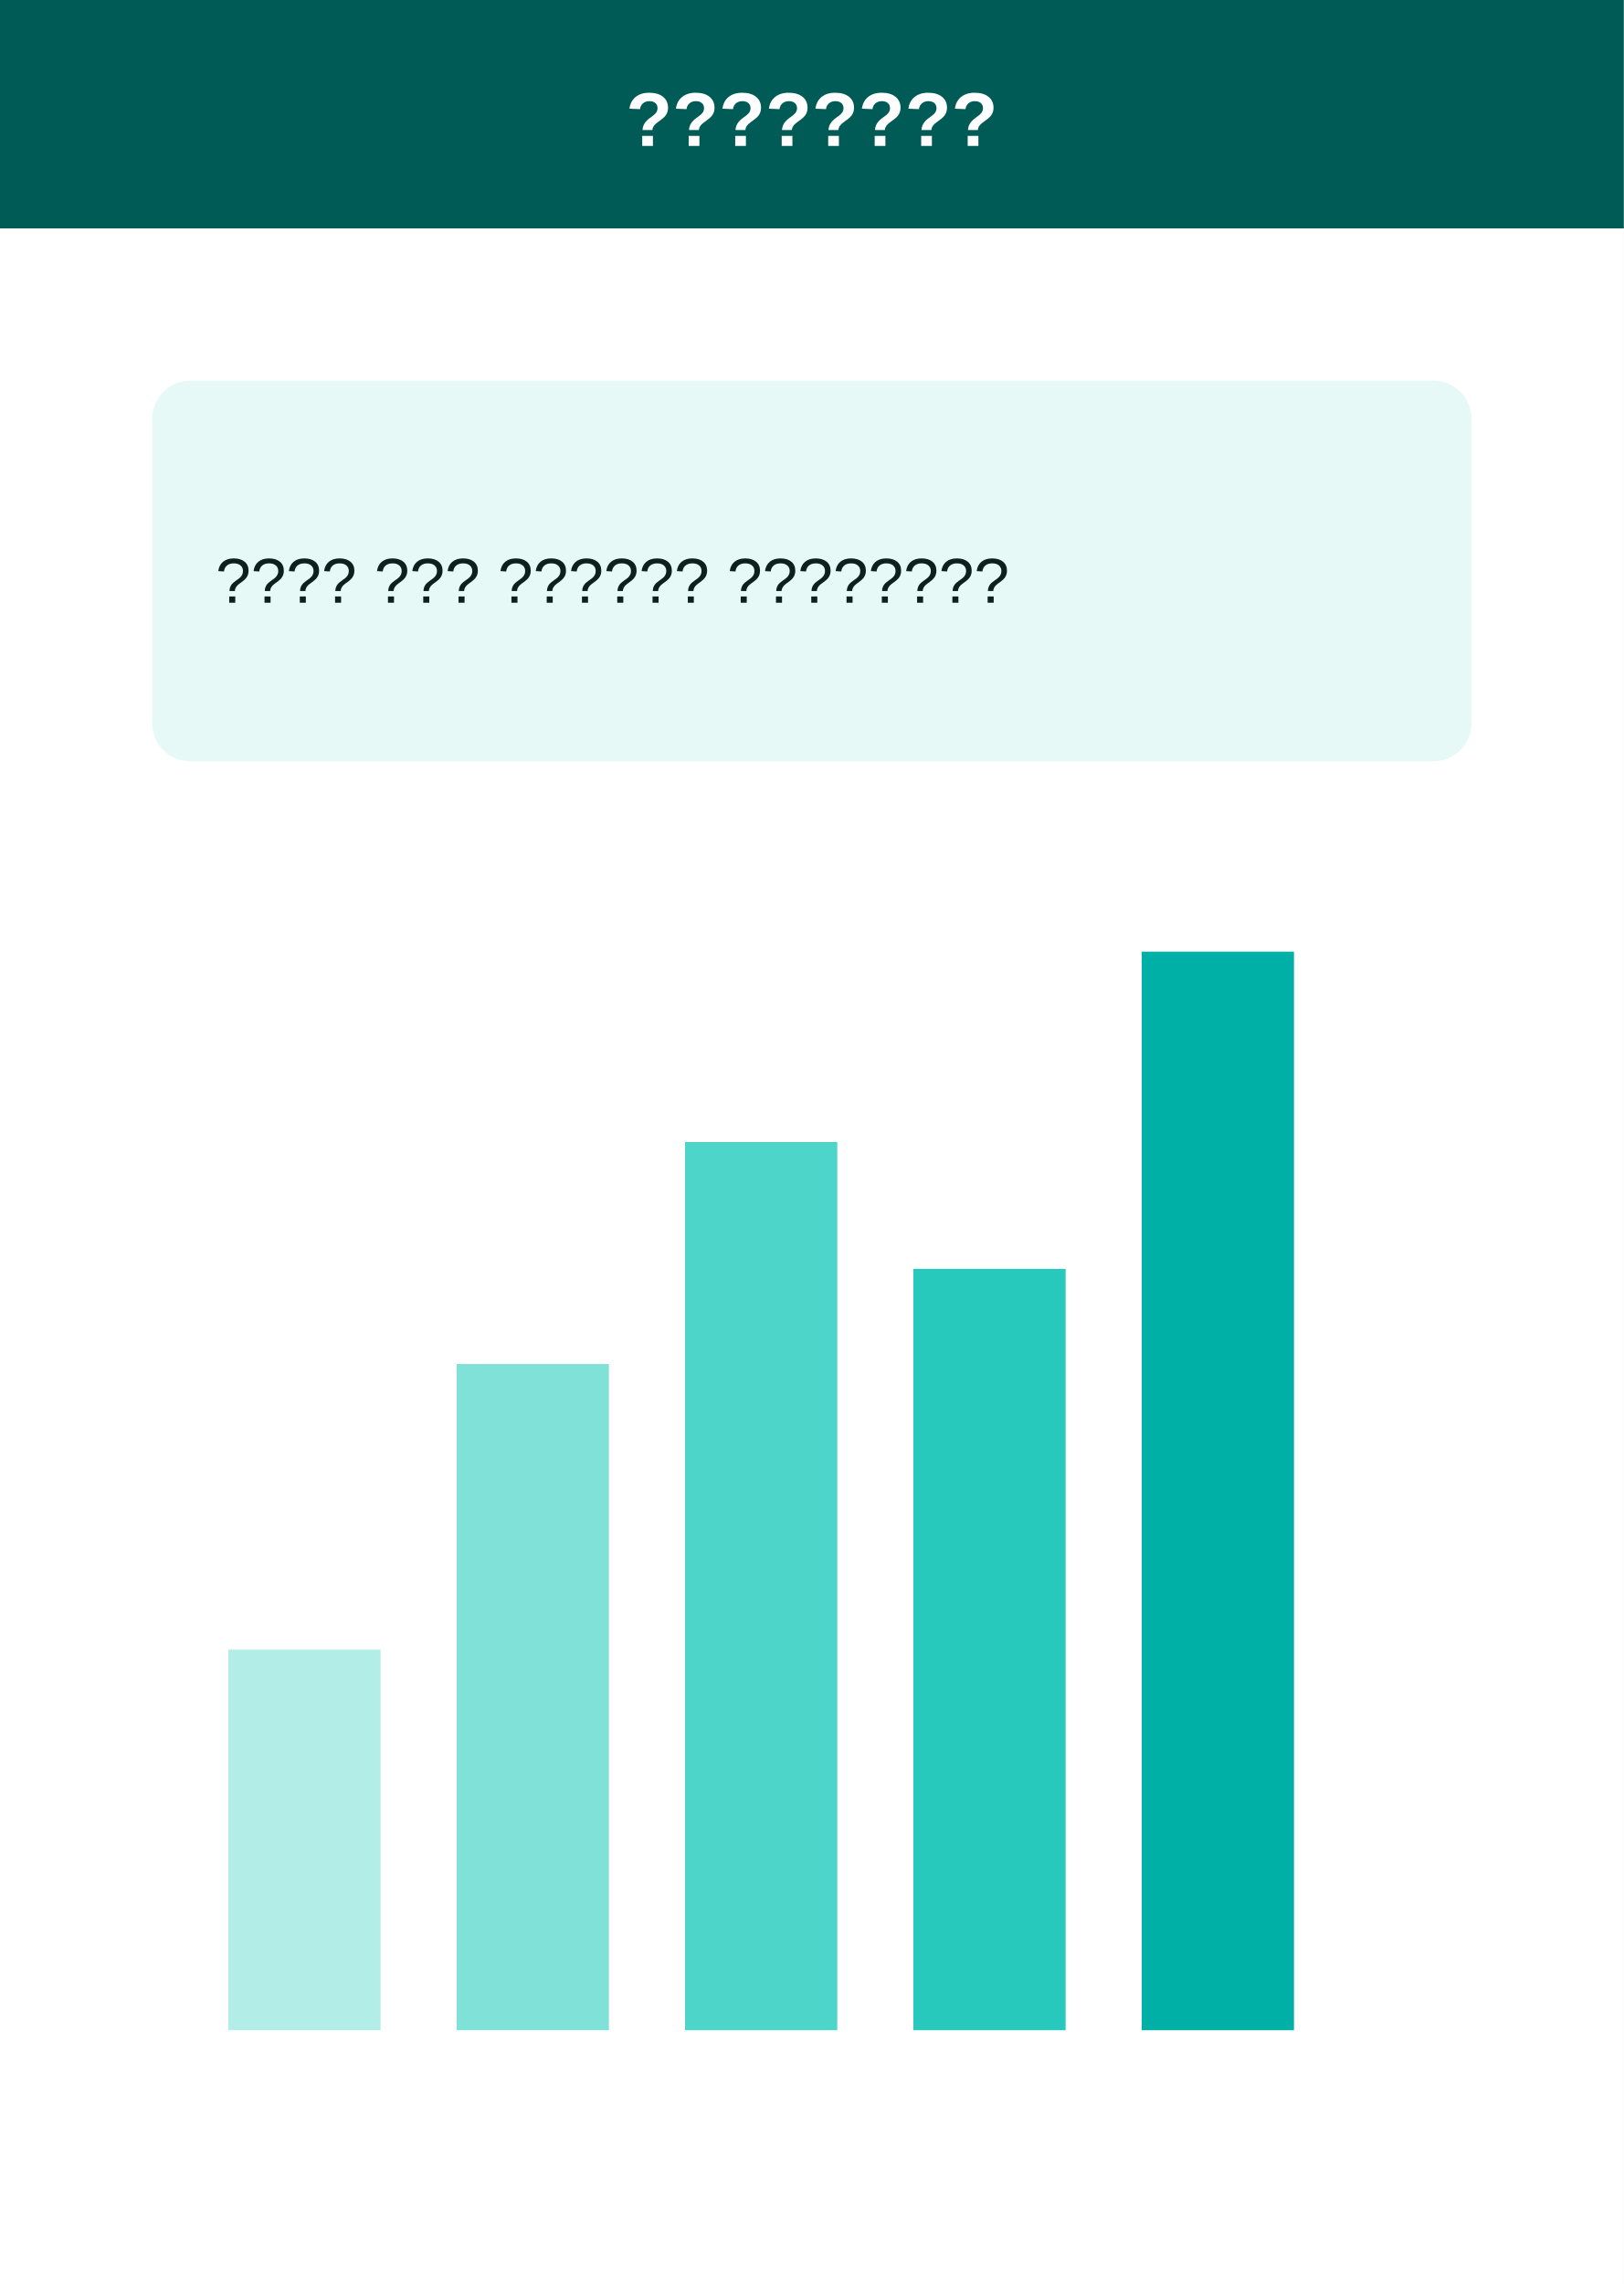
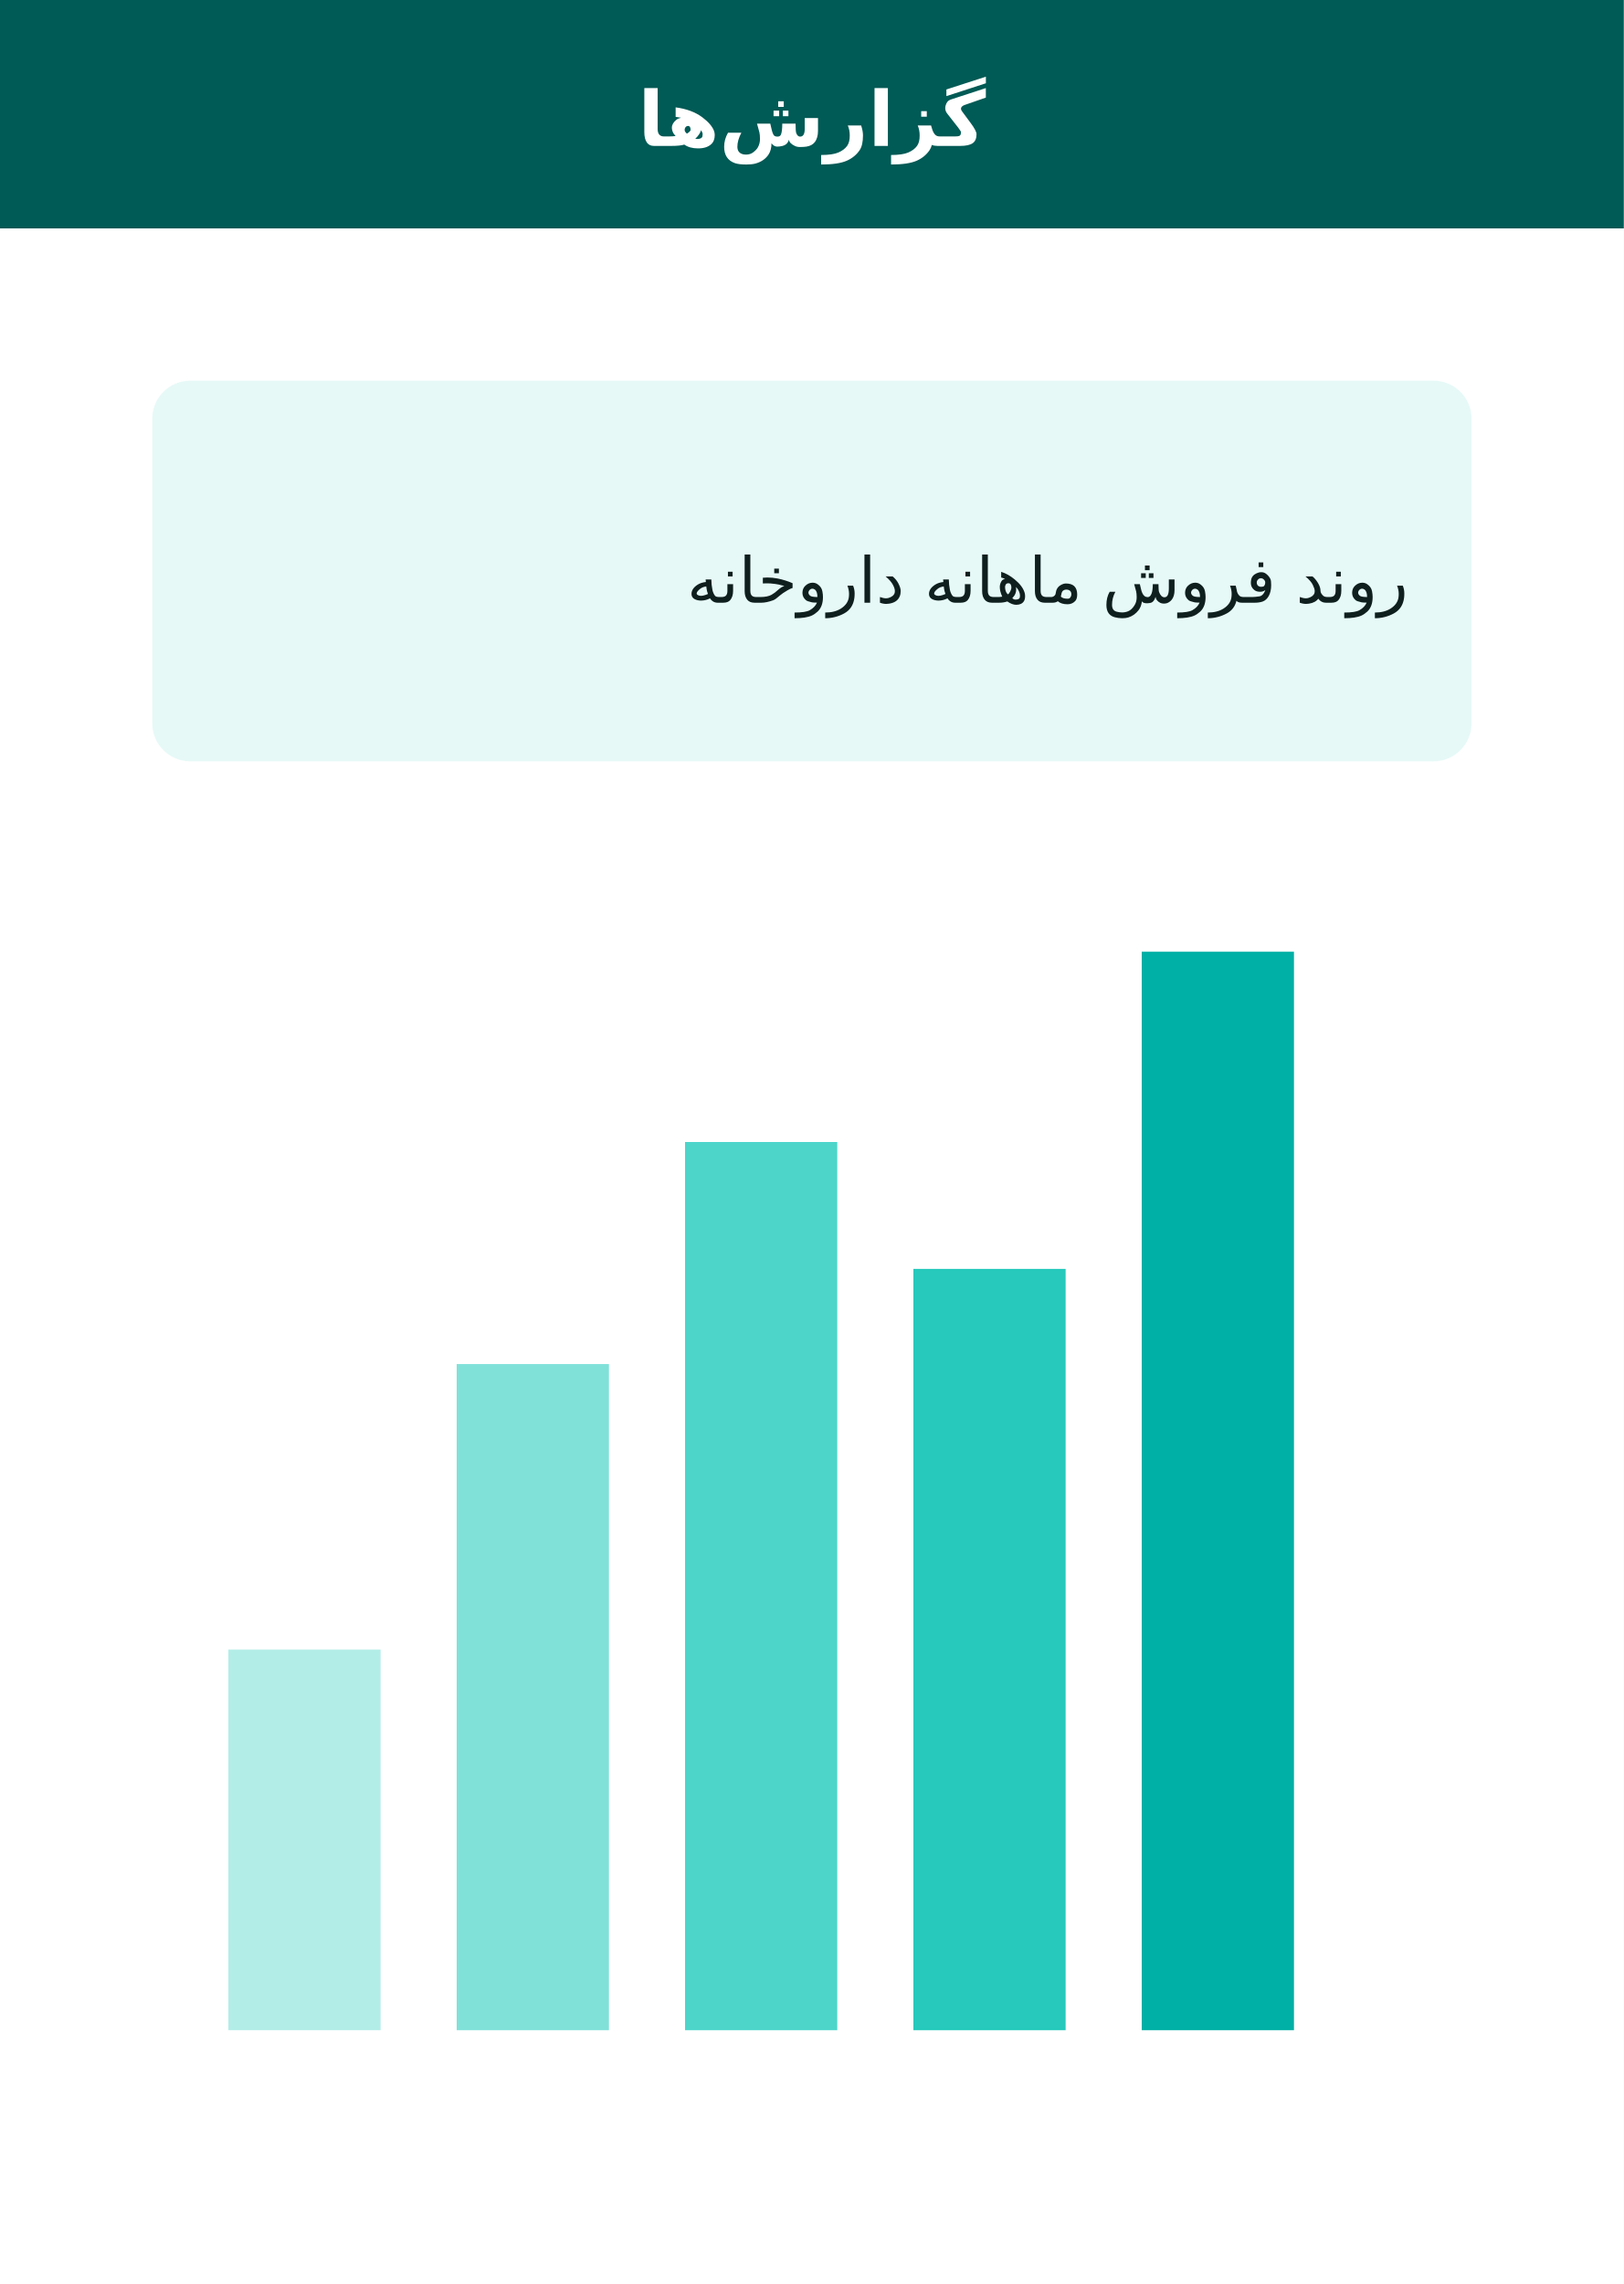
<svg xmlns="http://www.w3.org/2000/svg" viewBox="0 0 512 720" width="512" height="720">
  <rect width="512" height="720" fill="#ffffff" />
  <rect width="512" height="72" fill="#005a55" />
-   <text x="256" y="46" text-anchor="middle" font-family="Tahoma, Arial, sans-serif" font-size="24" font-weight="700" fill="#ffffff">????????</text>
+   <text x="256" y="46" text-anchor="middle" direction="rtl" font-family="Tahoma, Arial, sans-serif" font-size="24" font-weight="700" fill="#ffffff">گزارش‌ها</text>
  <rect x="72" y="520" width="48" height="120" fill="#b3ede8" />
  <rect x="144" y="430" width="48" height="210" fill="#80e1d9" />
  <rect x="216" y="360" width="48" height="280" fill="#4dd5ca" />
  <rect x="288" y="400" width="48" height="240" fill="#26c9bc" />
  <rect x="360" y="300" width="48" height="340" fill="#00afa5" />
  <rect x="48" y="120" width="416" height="120" rx="12" fill="#e6f9f7" />
-   <text x="68" y="190" font-family="Tahoma, Arial, sans-serif" font-size="20" fill="#0f1f1e">???? ??? ?????? ????????</text>
+   <text x="444" y="190" text-anchor="start" direction="rtl" font-family="Tahoma, Arial, sans-serif" font-size="20" font-weight="400" fill="#0f1f1e">روند فروش ماهانه داروخانه</text>
</svg>
